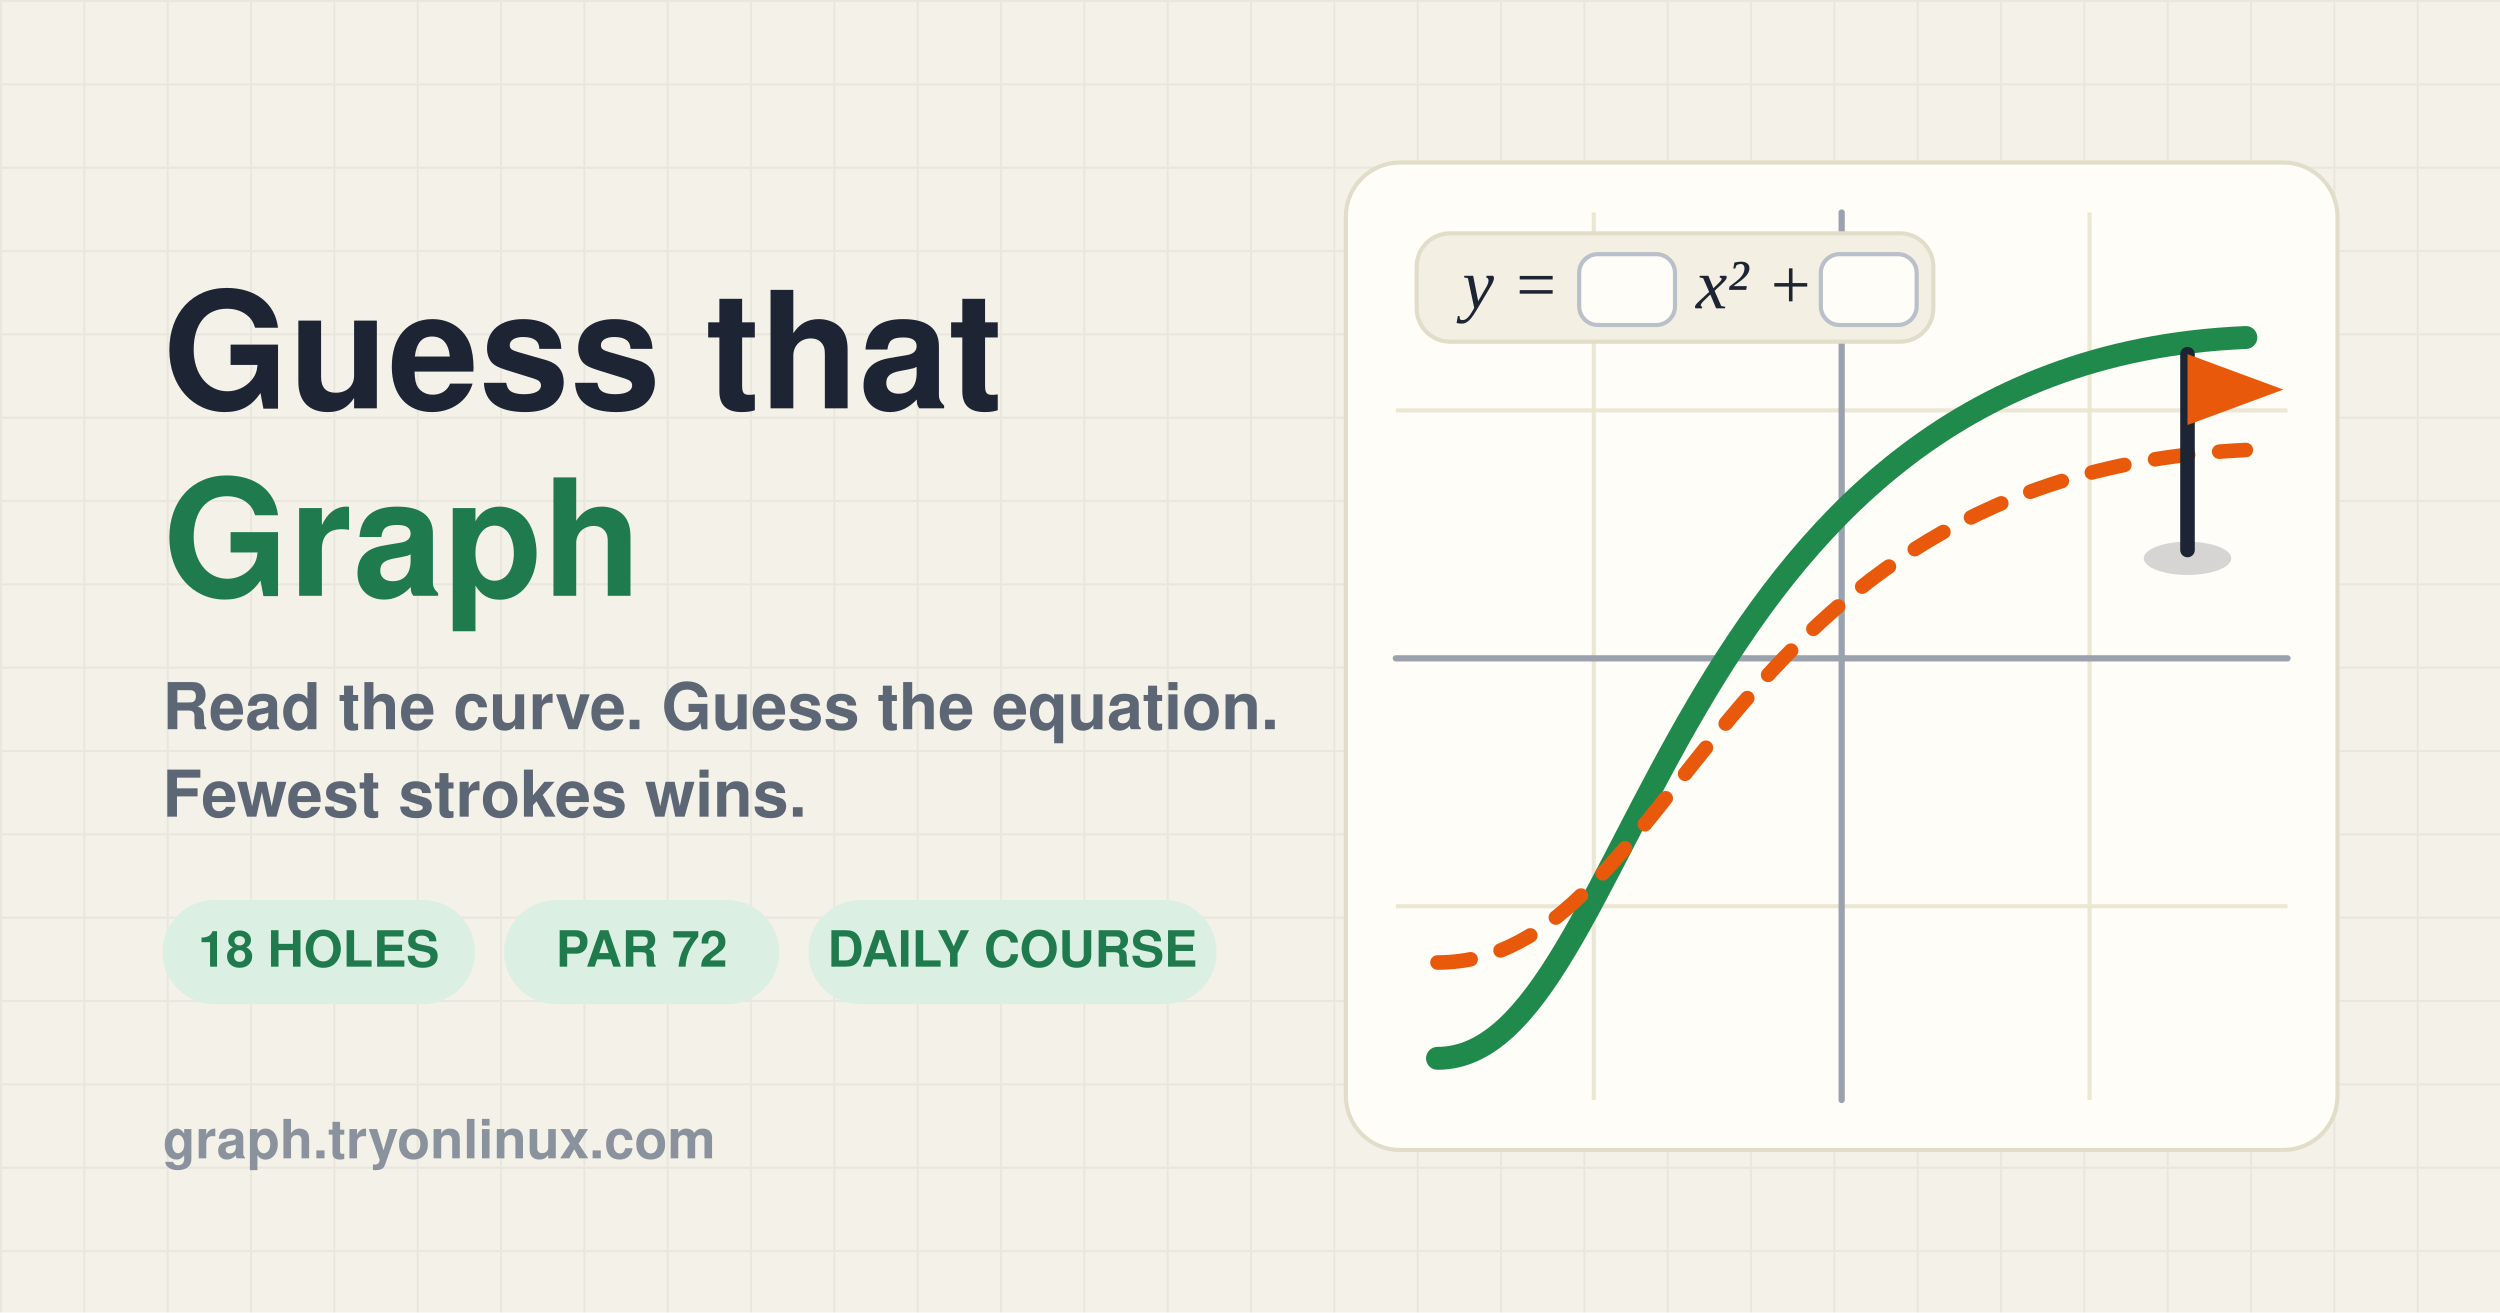
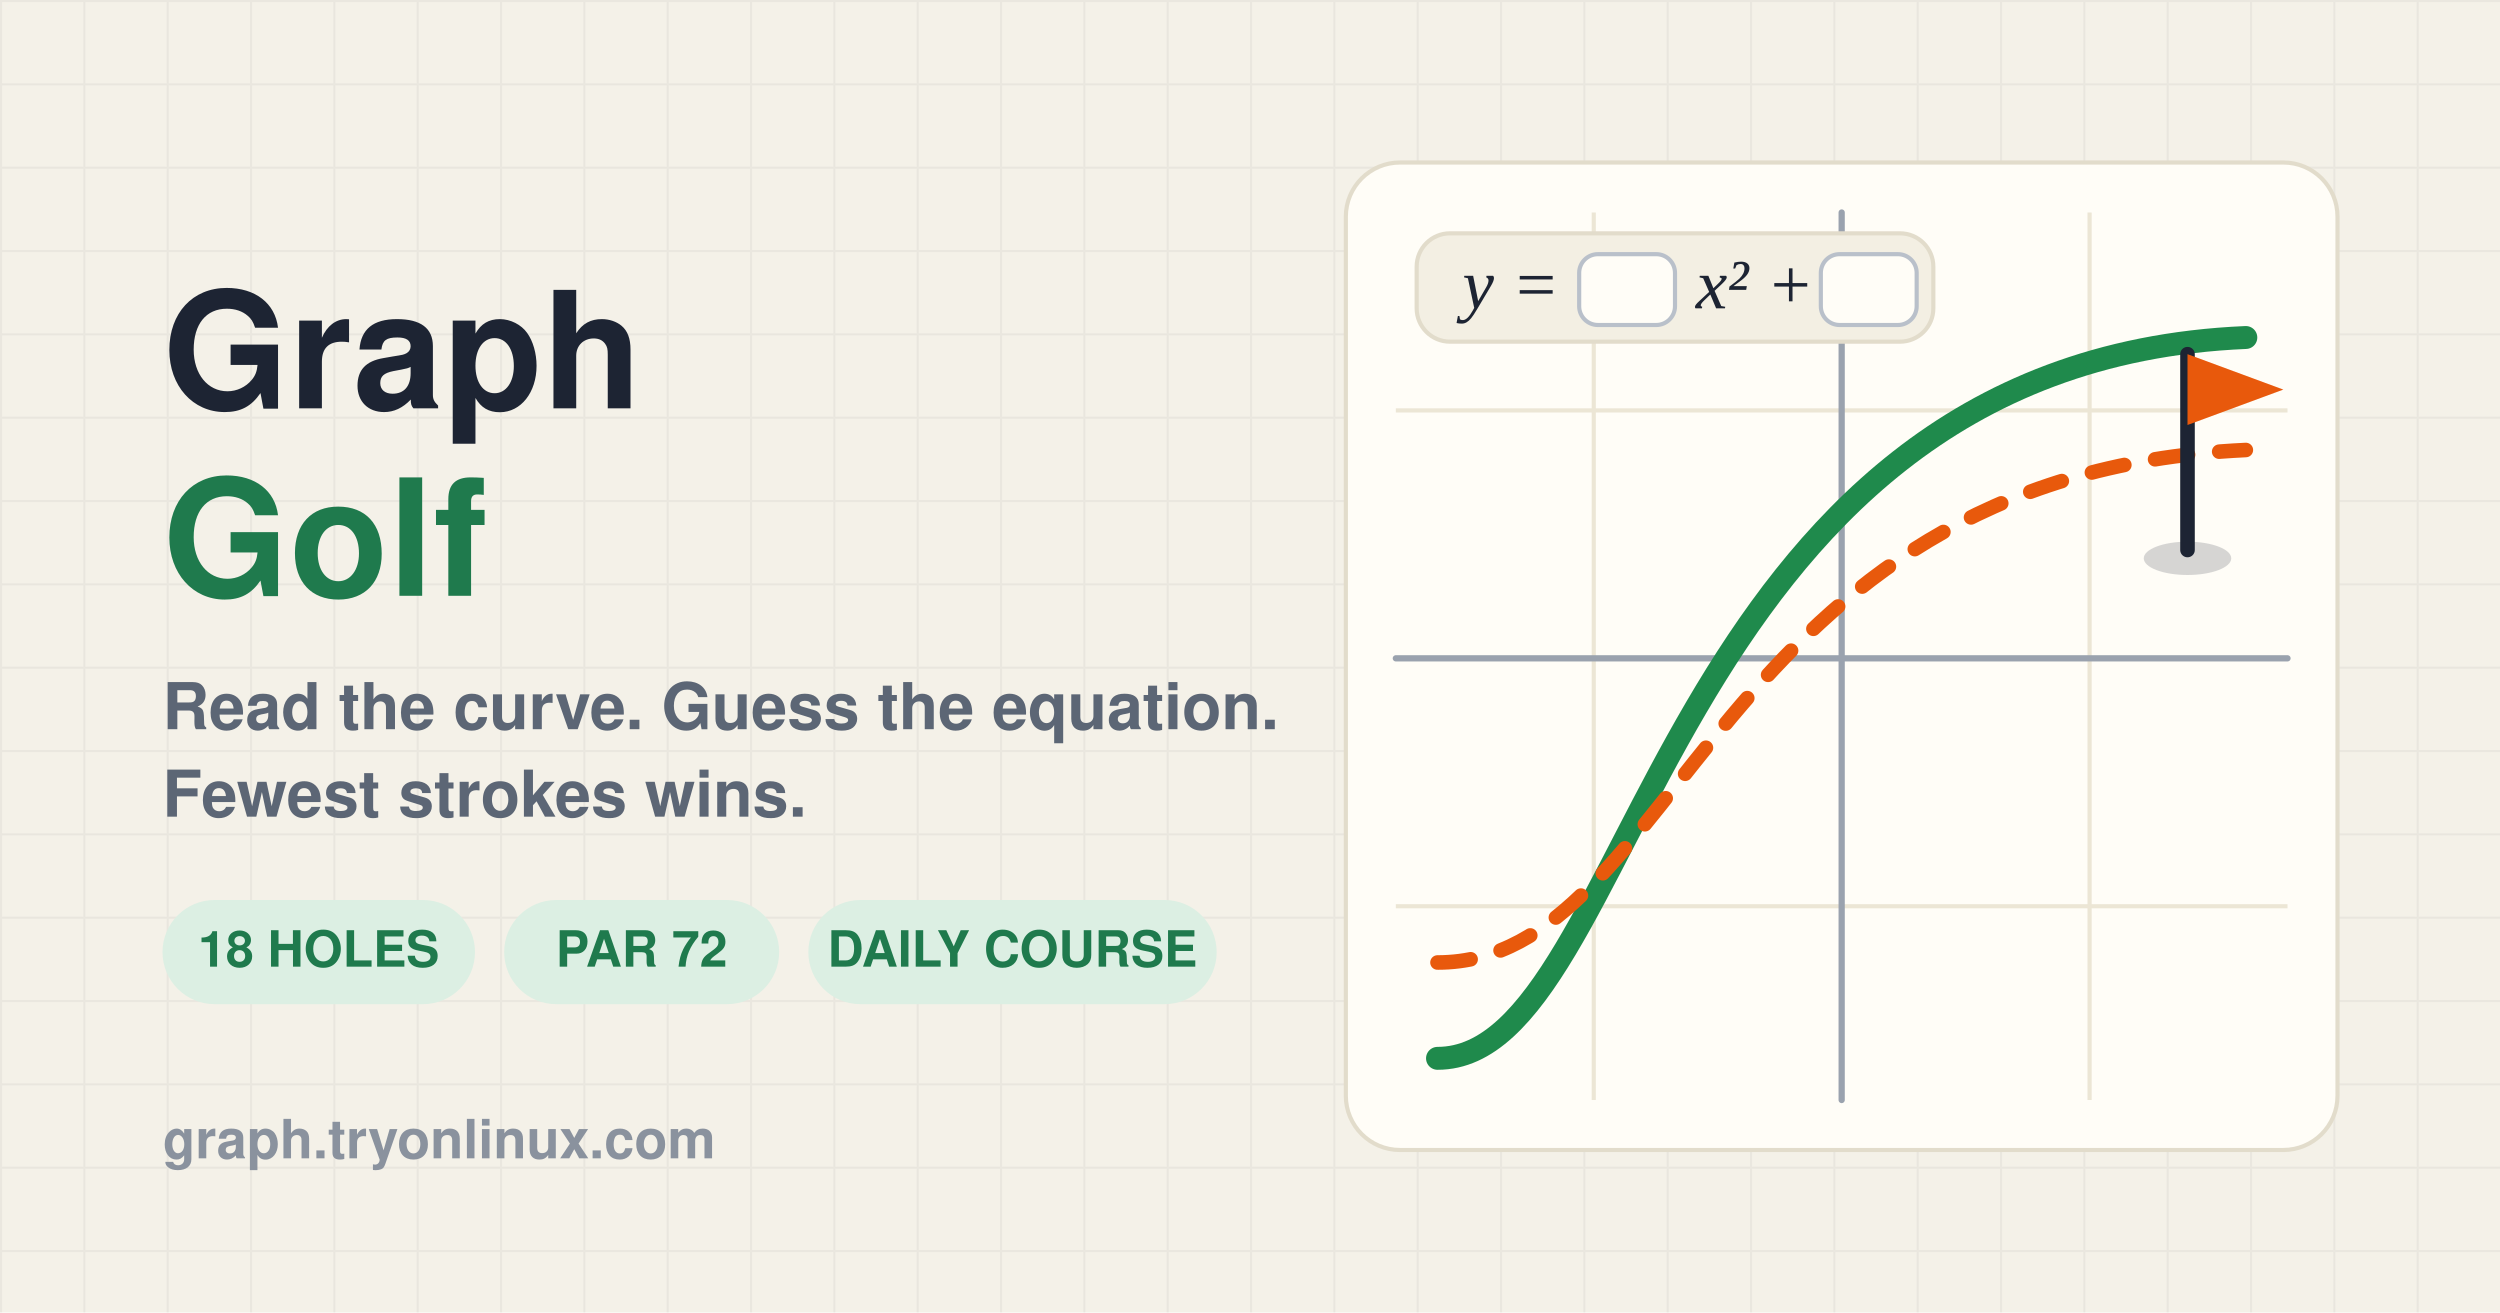
- <svg xmlns="http://www.w3.org/2000/svg" viewBox="0 0 1200 630" role="img" aria-label="Guess that Graph — a daily curve-fitting golf puzzle">
+ <svg xmlns="http://www.w3.org/2000/svg" viewBox="0 0 1200 630" role="img" aria-label="Graph Golf — a daily curve-fitting puzzle">
  <defs>
    <pattern id="paper" width="40" height="40" patternUnits="userSpaceOnUse">
      <path d="M40 0H0V40" fill="none" stroke="#1d2433" stroke-opacity=".05" stroke-width="2" />
    </pattern>
    <style>
      .f { font-family: "SF Pro Rounded", "Helvetica Neue", Helvetica, Arial, sans-serif; }
      .m { font-family: "STIX Two Math", Cambria, "Times New Roman", Times, serif; font-style: italic; }
    </style>
  </defs>
  <rect width="1200" height="630" fill="#f4f1e8" />
  <rect width="1200" height="630" fill="url(#paper)" />
  <g class="f">
-     <text x="78" y="196" font-size="78" font-weight="800" fill="#1d2433">Guess that</text>
-     <text x="78" y="286" font-size="78" font-weight="800" fill="#1f7a4d">Graph</text>
+     <text x="78" y="196" font-size="78" font-weight="800" fill="#1d2433">Graph</text>
+     <text x="78" y="286" font-size="78" font-weight="800" fill="#1f7a4d">Golf</text>
    <text x="78" y="350" font-size="31" font-weight="600" fill="#5c6675">Read the curve. Guess the equation.</text>
    <text x="78" y="392" font-size="31" font-weight="600" fill="#5c6675">Fewest strokes wins.</text>
    <g font-size="24" font-weight="700">
      <rect x="78" y="432" width="150" height="50" rx="25" fill="#dcefe3" />
      <text x="153" y="464" fill="#1f7a4d" text-anchor="middle">18 HOLES</text>
      <rect x="242" y="432" width="132" height="50" rx="25" fill="#dcefe3" />
      <text x="308" y="464" fill="#1f7a4d" text-anchor="middle">PAR 72</text>
      <rect x="388" y="432" width="196" height="50" rx="25" fill="#dcefe3" />
      <text x="486" y="464" fill="#1f7a4d" text-anchor="middle">DAILY COURSE</text>
    </g>
    <text x="78" y="556" font-size="26" font-weight="600" fill="#8a929e">graph.tryonlinux.com</text>
  </g>
  <g transform="translate(646 78)">
    <rect width="476" height="474" rx="26" fill="#fffdf7" stroke="#e2dccb" stroke-width="2" />
    <g stroke="#ece6d5" stroke-width="2">
      <path d="M119 24V450M357 24V450M24 119H452M24 357H452" />
    </g>
    <g stroke="#9aa2ae" stroke-width="3" stroke-linecap="round">
      <path d="M24 238H452M238 24V450" />
    </g>
    <path d="M44 430C140 430 150 96 432 84" fill="none" stroke="#1f8a4c" stroke-width="11" stroke-linecap="round" />
    <path d="M44 384C160 384 176 150 432 138" fill="none" stroke="#e8590c" stroke-width="7" stroke-linecap="round" stroke-dasharray="16 15" />
    <path d="M404 92V186" stroke="#1d2433" stroke-width="7" stroke-linecap="round" />
    <path d="M404 92l46 17-46 17z" fill="#e8590c" />
    <ellipse cx="404" cy="190" rx="21" ry="8" fill="#1d2433" opacity=".18" />
    <g transform="translate(0 0)">
      <rect x="34" y="34" width="248" height="52" rx="16" fill="#f3efe3" stroke="#e2dccb" stroke-width="2" />
      <text class="m" x="56" y="70" font-size="34" fill="#1d2433">y = </text>
      <rect x="112" y="44" width="46" height="34" rx="9" fill="#fffdf7" stroke="#b9c0ca" stroke-width="2" />
      <text class="m" x="168" y="70" font-size="34" fill="#1d2433">x² + </text>
      <rect x="228" y="44" width="46" height="34" rx="9" fill="#fffdf7" stroke="#b9c0ca" stroke-width="2" />
    </g>
  </g>
</svg>
